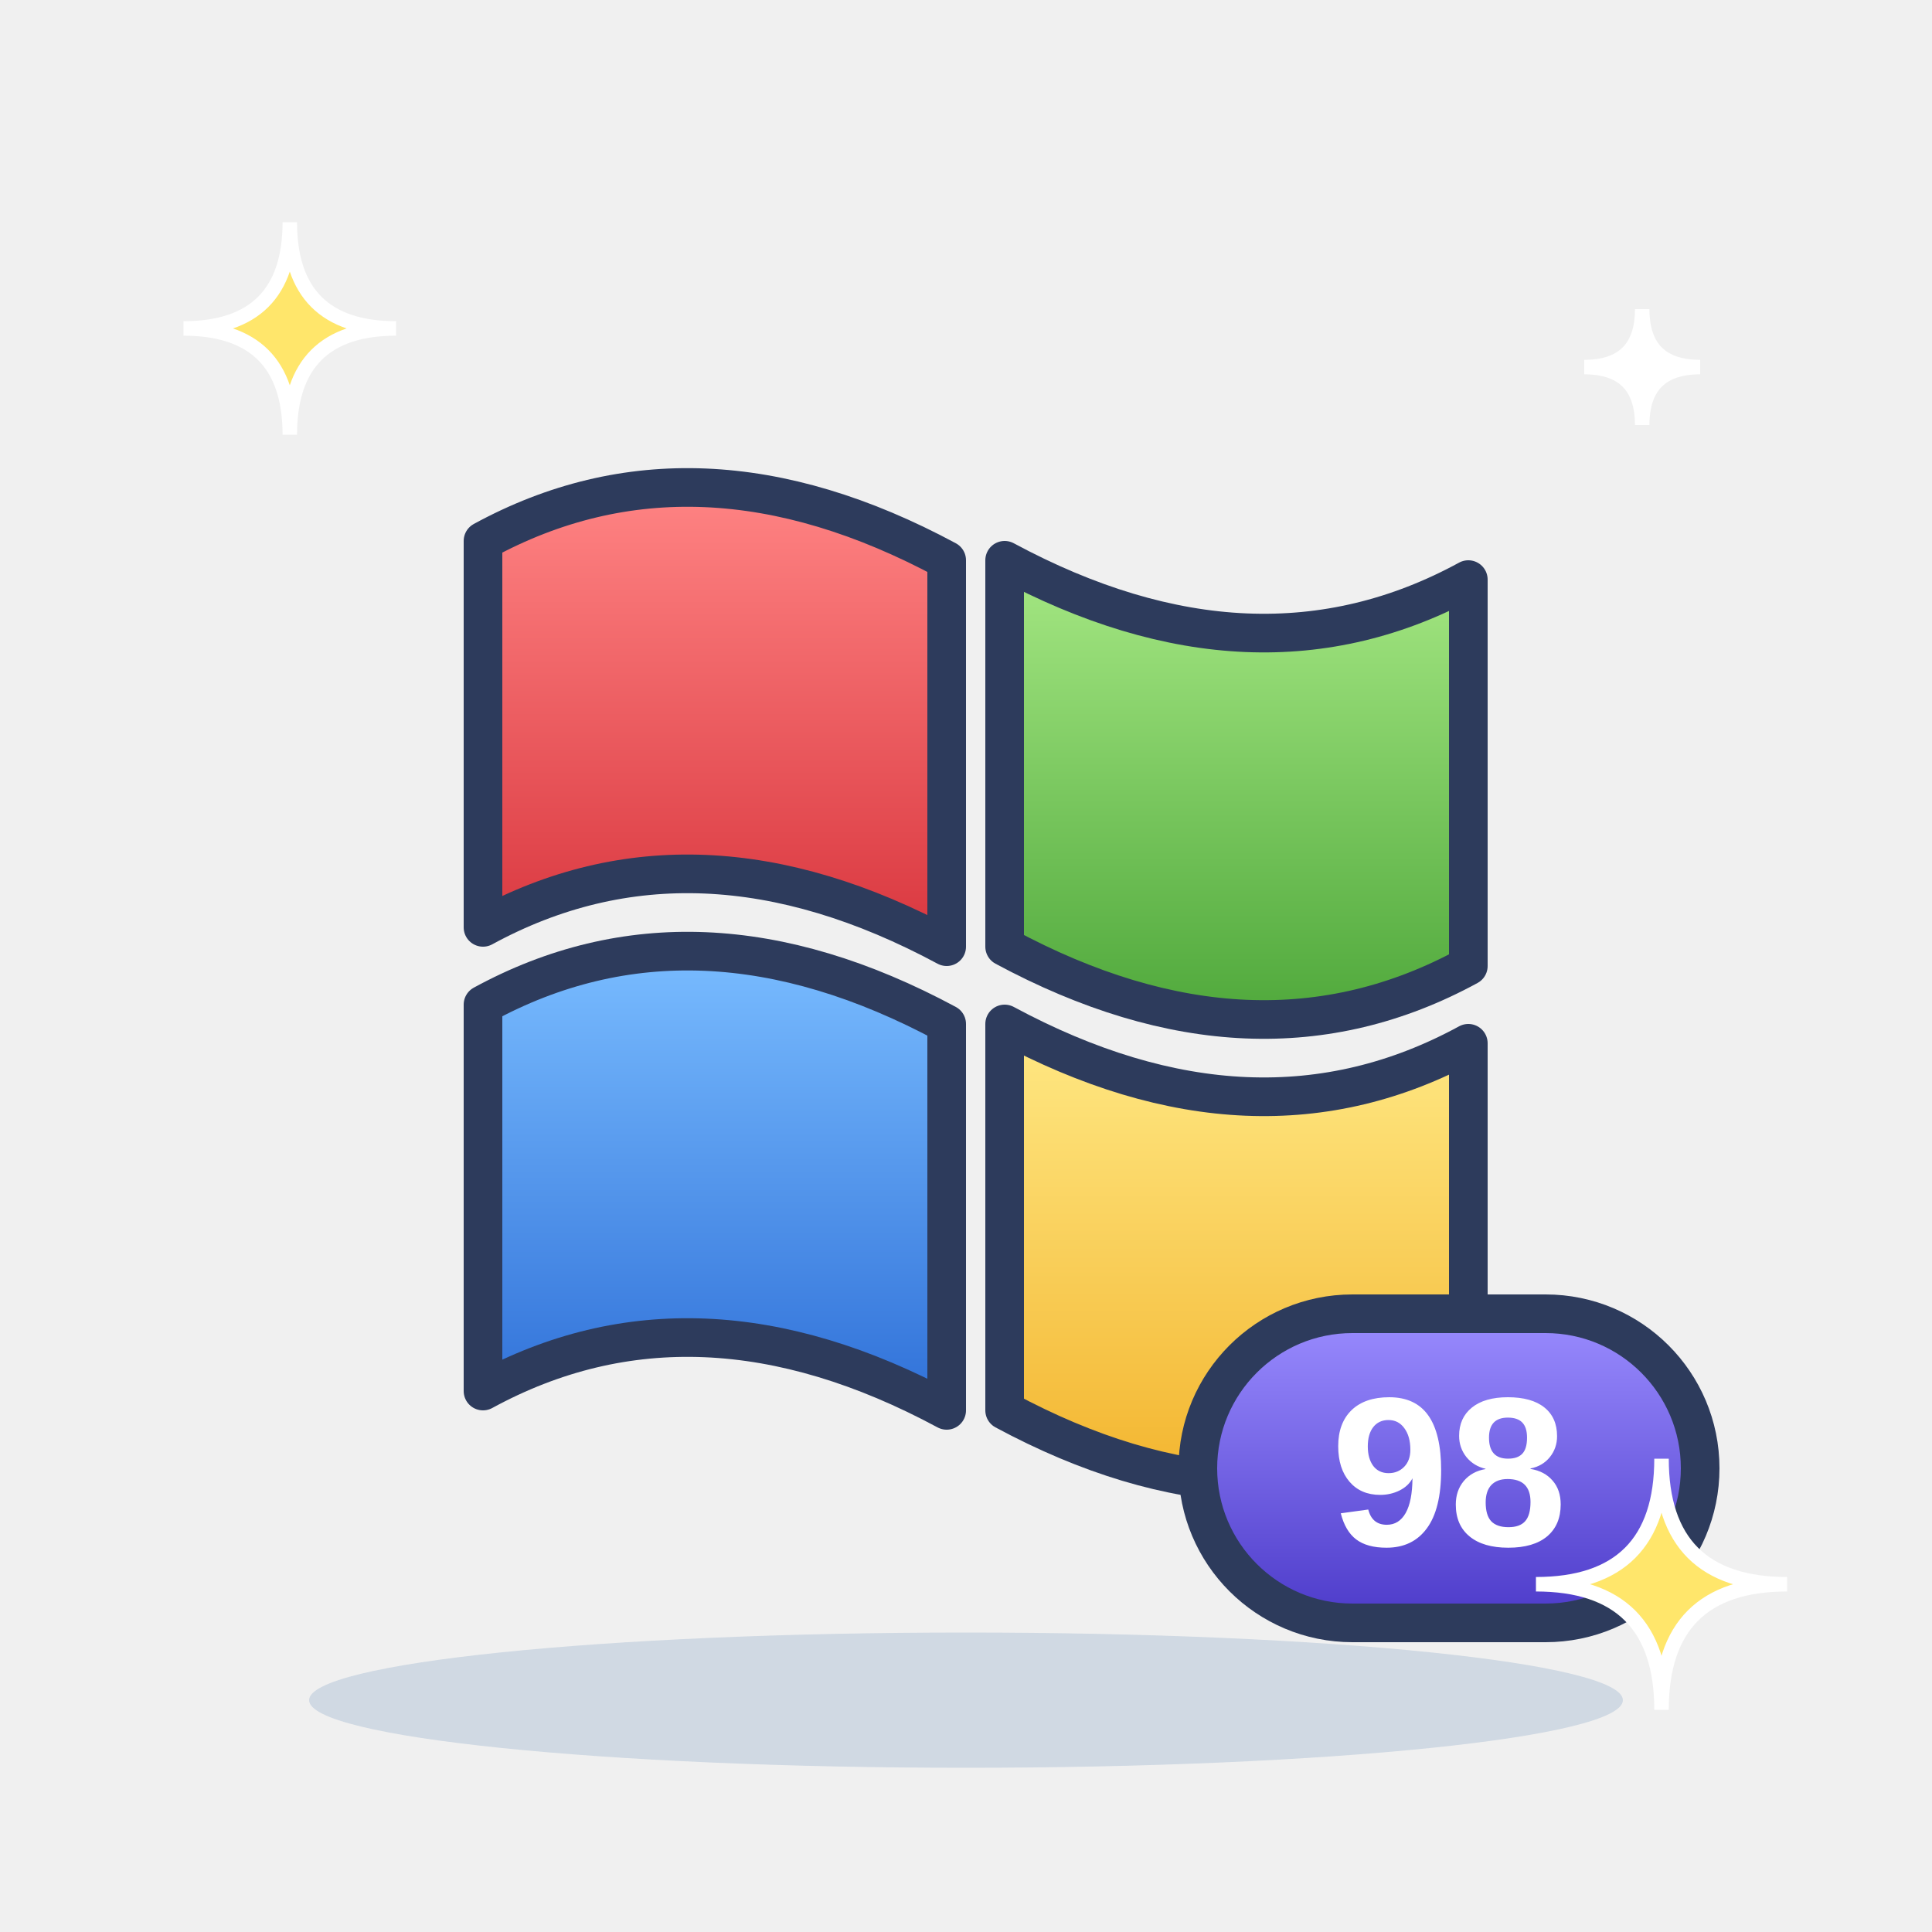
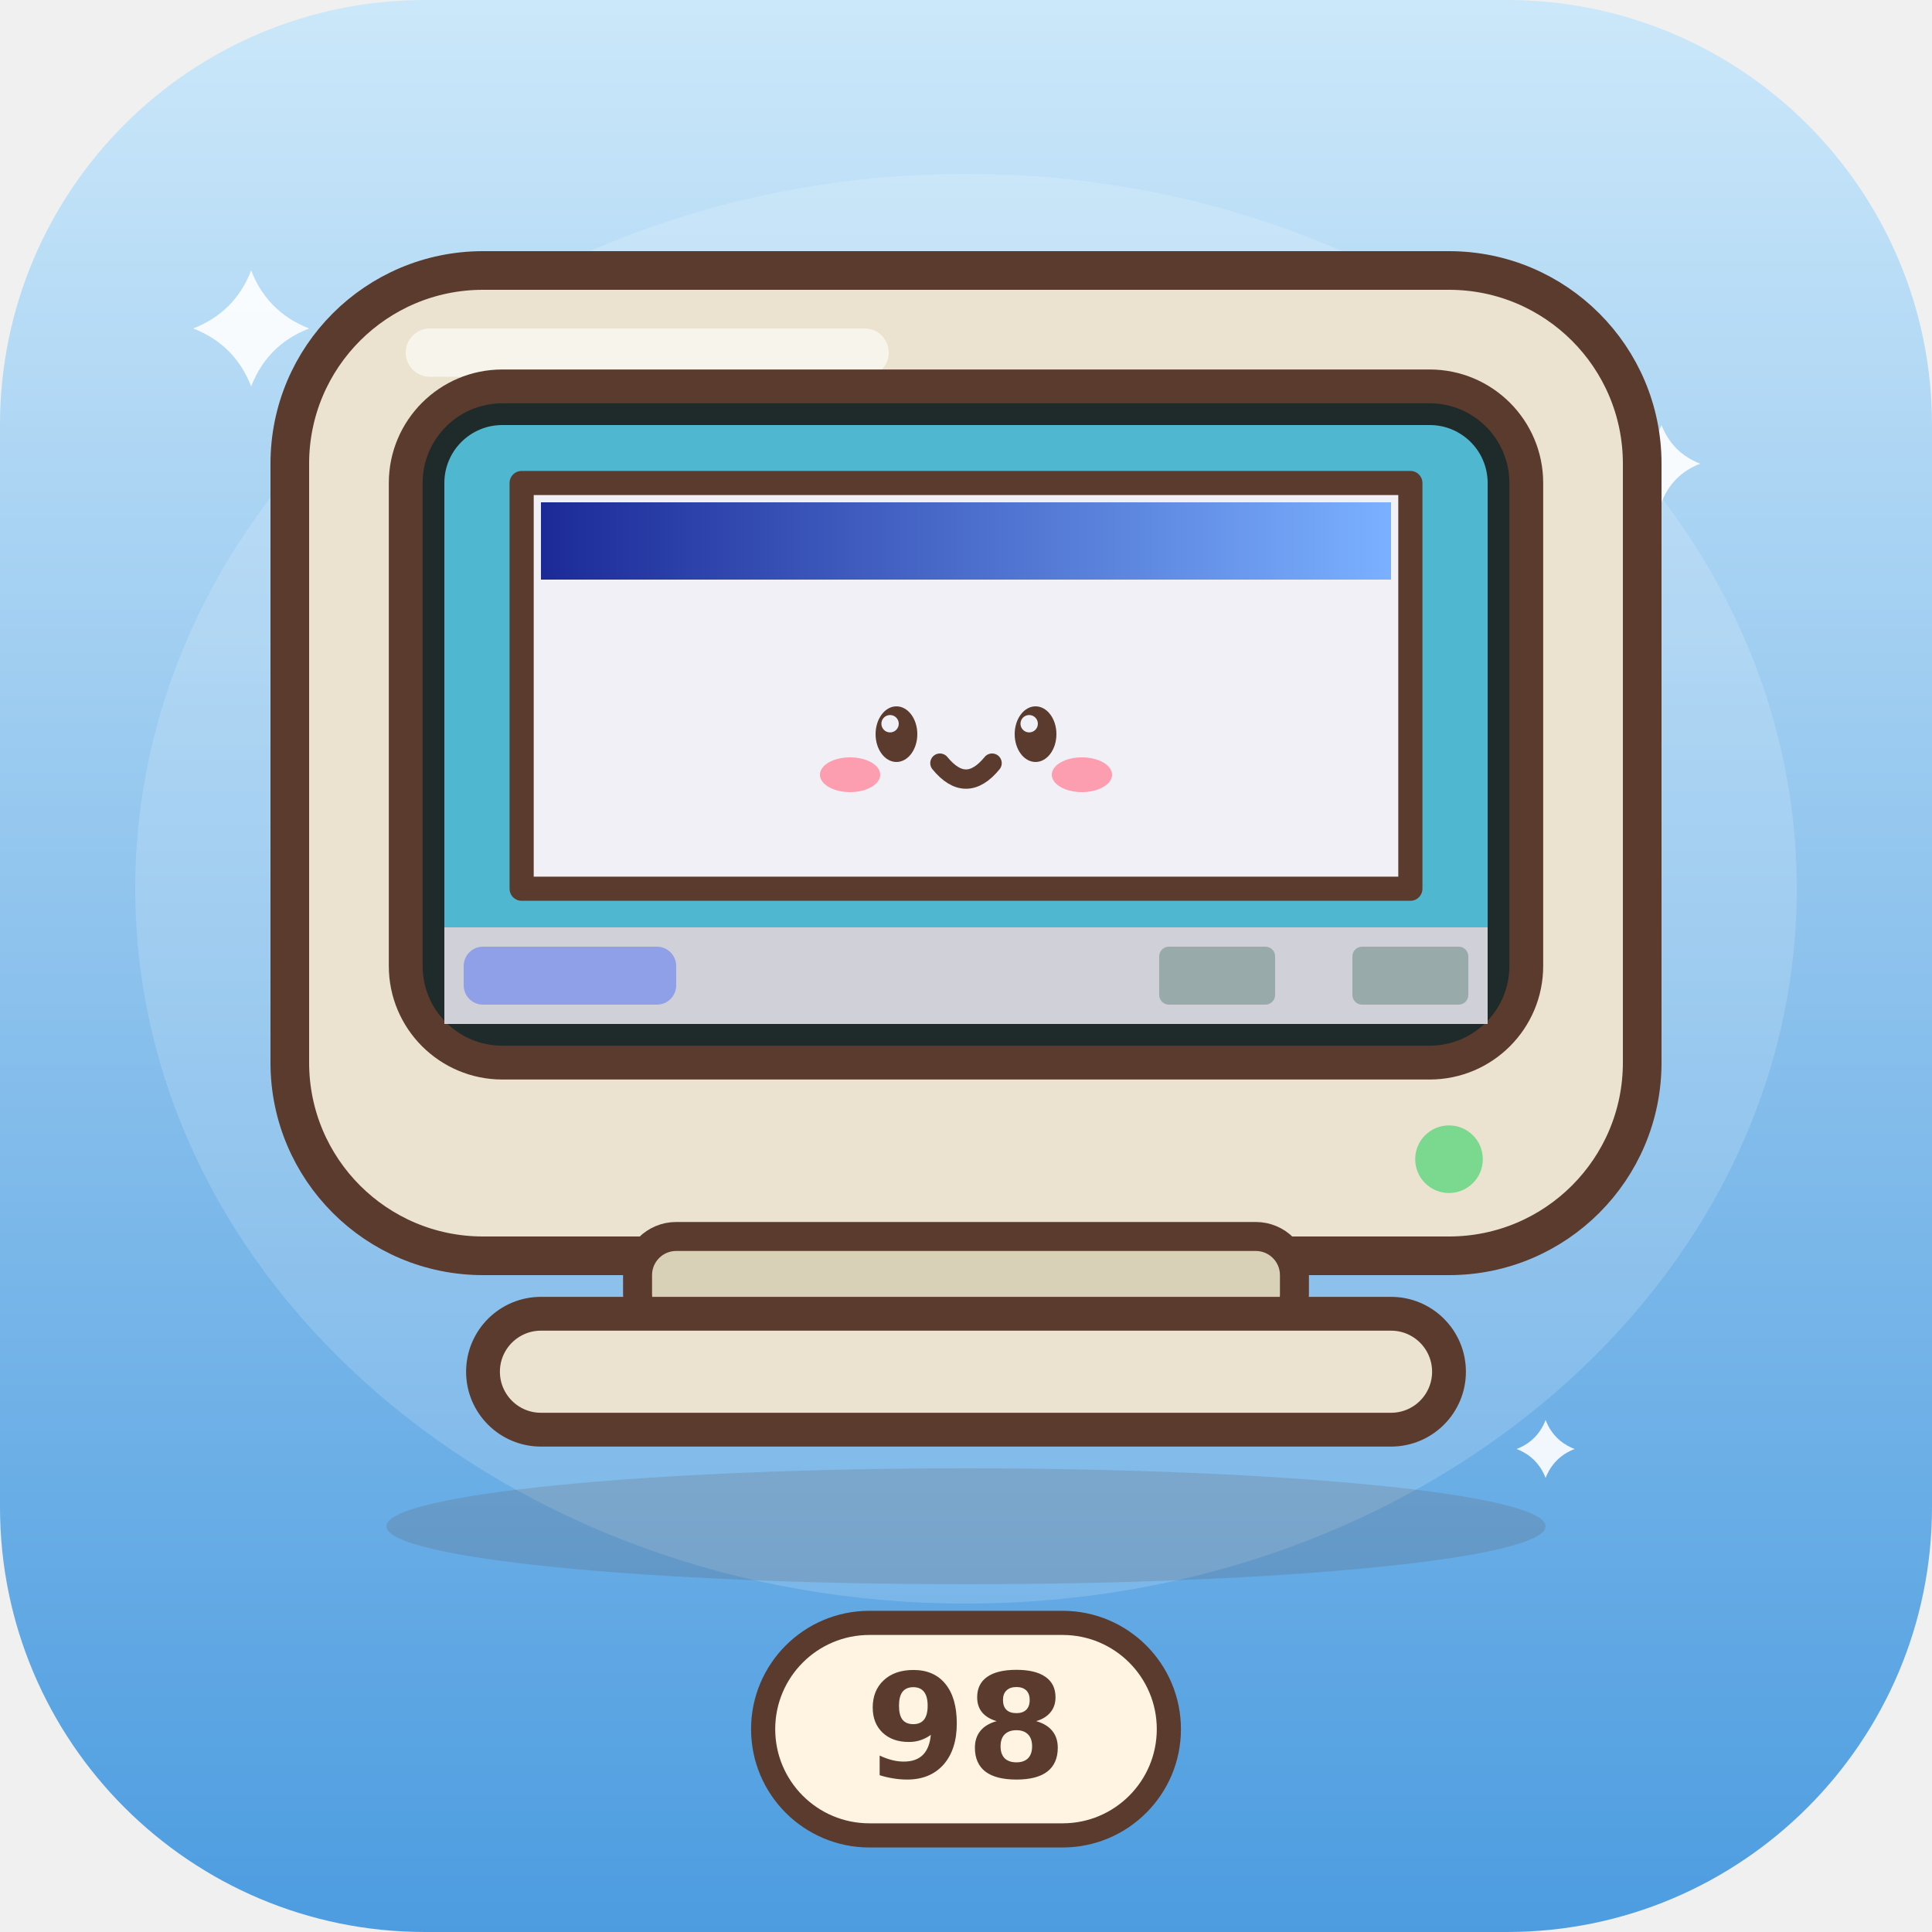
<svg xmlns="http://www.w3.org/2000/svg" viewBox="0 0 200 200" width="256" height="256">
  <defs>
-     <linearGradient id="red" x1="0" y1="0" x2="0" y2="1">
-       <stop offset="0" stop-color="#ff8484" />
-       <stop offset="1" stop-color="#d9363e" />
+     <linearGradient id="g23" x1="0" y1="0" x2="0" y2="1">
+       <stop offset="0" stop-color="#cce8fa" />
+       <stop offset="1" stop-color="#4c9ce0" />
    </linearGradient>
-     <linearGradient id="wh" x1="0" y1="0" x2="0" y2="1">
-       <stop offset="0" stop-color="#ffffff" />
-       <stop offset="1" stop-color="#d6dce8" />
-     </linearGradient>
-     <linearGradient id="cream" x1="0" y1="0" x2="0" y2="1">
-       <stop offset="0" stop-color="#fff7e2" />
-       <stop offset="1" stop-color="#e6d4aa" />
-     </linearGradient>
-     <linearGradient id="dk" x1="0" y1="0" x2="0" y2="1">
-       <stop offset="0" stop-color="#5c667c" />
-       <stop offset="1" stop-color="#2b3347" />
-     </linearGradient>
-     <linearGradient id="navy" x1="0" y1="0" x2="0" y2="1">
-       <stop offset="0" stop-color="#56699a" />
-       <stop offset="1" stop-color="#2a3a66" />
-     </linearGradient>
-     <linearGradient id="blu" x1="0" y1="0" x2="0" y2="1">
-       <stop offset="0" stop-color="#79bcff" />
-       <stop offset="1" stop-color="#2f70d8" />
-     </linearGradient>
-     <linearGradient id="pur" x1="0" y1="0" x2="0" y2="1">
-       <stop offset="0" stop-color="#cfaaff" />
-       <stop offset="1" stop-color="#7c50d2" />
-     </linearGradient>
-     <linearGradient id="ind" x1="0" y1="0" x2="0" y2="1">
-       <stop offset="0" stop-color="#9a8cff" />
-       <stop offset="1" stop-color="#4c3ac9" />
-     </linearGradient>
-     <linearGradient id="grn" x1="0" y1="0" x2="0" y2="1">
-       <stop offset="0" stop-color="#a6e884" />
-       <stop offset="1" stop-color="#4fa83b" />
-     </linearGradient>
-     <linearGradient id="lcd" x1="0" y1="0" x2="0" y2="1">
-       <stop offset="0" stop-color="#d2eba3" />
-       <stop offset="1" stop-color="#93bd5e" />
-     </linearGradient>
-     <linearGradient id="gry" x1="0" y1="0" x2="0" y2="1">
-       <stop offset="0" stop-color="#eceff5" />
-       <stop offset="1" stop-color="#adb5c7" />
-     </linearGradient>
-     <linearGradient id="sil" x1="0" y1="0" x2="0" y2="1">
-       <stop offset="0" stop-color="#f7f9fc" />
-       <stop offset="1" stop-color="#bcc4d4" />
-     </linearGradient>
-     <linearGradient id="yel" x1="0" y1="0" x2="0" y2="1">
-       <stop offset="0" stop-color="#ffe985" />
-       <stop offset="1" stop-color="#f3b52f" />
-     </linearGradient>
-     <linearGradient id="wood" x1="0" y1="0" x2="0" y2="1">
-       <stop offset="0" stop-color="#d39a5e" />
-       <stop offset="1" stop-color="#8c5729" />
-     </linearGradient>
-     <linearGradient id="org" x1="0" y1="0" x2="0" y2="1">
-       <stop offset="0" stop-color="#ffb870" />
-       <stop offset="1" stop-color="#ea7621" />
-     </linearGradient>
-     <linearGradient id="pnk" x1="0" y1="0" x2="0" y2="1">
-       <stop offset="0" stop-color="#ffa6cd" />
-       <stop offset="1" stop-color="#e2549c" />
+     <clipPath id="c23">
+       <rect width="200" height="200" rx="44" />
+     </clipPath>
+   </defs>
+   <rect width="200" height="200" rx="44" fill="url(#g23)" />
+   <ellipse cx="100" cy="92" rx="86" ry="74" fill="#fff" opacity=".16" />
+   <path d="M26 28Q27.68 32.32 32 34Q27.68 35.68 26 40Q24.32 35.68 20 34Q24.32 32.32 26 28Z" fill="#fff" opacity="0.9" />
+   <path d="M172 44Q173.12 46.88 176 48Q173.12 49.12 172 52Q170.88 49.12 168 48Q170.88 46.88 172 44Z" fill="#fff" opacity="0.9" />
+   <path d="M160 147Q160.84 149.16 163 150Q160.84 150.84 160 153Q159.16 150.84 157 150Q159.16 149.16 160 147Z" fill="#fff" opacity="0.9" />
+   <ellipse cx="100" cy="158" rx="60" ry="6" fill="#5a3b2e" opacity=".16" />
+   <rect x="30" y="28" width="140" height="102" rx="20" fill="#ebe3cf" stroke="#5a3b2e" stroke-width="4" stroke-linejoin="round" />
+   <rect x="42" y="34" width="50" height="5" rx="2.5" fill="#fff" opacity="0.6" />
+   <rect x="42" y="40" width="116" height="70" rx="10" fill="#1f2a2a" stroke="#5a3b2e" stroke-width="3.5" stroke-linejoin="round" />
+   <rect x="46" y="44" width="108" height="62" rx="6" fill="#4fb8d0" />
+   <rect x="54" y="50" width="92" height="42" rx="0" fill="#f0f0f6" stroke="#5a3b2e" stroke-width="2.5" stroke-linejoin="round" />
+   <defs>
+     <linearGradient id="t98">
+       <stop offset="0" stop-color="#1c2a98" />
+       <stop offset="1" stop-color="#7ab0ff" />
    </linearGradient>
  </defs>
-   <ellipse cx="100" cy="176" rx="68" ry="7" fill="#3b6ea8" opacity=".18" />
-   <path d="M50 56Q72 44 98 58V98Q72 84 50 96Z" fill="url(#red)" stroke="#2d3b5c" stroke-width="4" stroke-linejoin="round" stroke-linecap="round" />
-   <path d="M104 58Q130 72 152 60V100Q130 112 104 98Z" fill="url(#grn)" stroke="#2d3b5c" stroke-width="4" stroke-linejoin="round" stroke-linecap="round" />
-   <path d="M50 104Q72 92 98 106V146Q72 132 50 144Z" fill="url(#blu)" stroke="#2d3b5c" stroke-width="4" stroke-linejoin="round" stroke-linecap="round" />
-   <path d="M104 106Q130 120 152 108V148Q130 160 104 146Z" fill="url(#yel)" stroke="#2d3b5c" stroke-width="4" stroke-linejoin="round" stroke-linecap="round" />
-   <rect x="124" y="136" width="52" height="32" rx="16" fill="url(#ind)" stroke="#2d3b5c" stroke-width="4" stroke-linejoin="round" stroke-linecap="round" />
-   <text x="150" y="160" font-family="Arial Black,Arial,sans-serif" font-weight="900" font-size="22" fill="#fff" text-anchor="middle">98</text>
-   <path d="M30 23Q30 34 41 34Q30 34 30 45Q30 34 19 34Q30 34 30 23Z" fill="#ffe66b" stroke="#fff" stroke-width="1.5" />
-   <path d="M172 151Q172 164 185 164Q172 164 172 177Q172 164 159 164Q172 164 172 151Z" fill="#ffe66b" stroke="#fff" stroke-width="1.5" />
-   <path d="M170 32Q170 38 176 38Q170 38 170 44Q170 38 164 38Q170 38 170 32Z" fill="#fff" stroke="#fff" stroke-width="1.5" />
+   <rect x="56" y="52" width="88" height="8" rx="0" fill="url(#t98)" />
+   <ellipse cx="92.8" cy="76" rx="2.16" ry="2.88" fill="#5a3b2e" />
+   <ellipse cx="107.2" cy="76" rx="2.16" ry="2.88" fill="#5a3b2e" />
+   <circle cx="92.14" cy="74.92" r="0.9" fill="#f0f0f6" />
+   <circle cx="106.54" cy="74.92" r="0.9" fill="#f0f0f6" />
+   <ellipse cx="88.0" cy="80.2" rx="3.12" ry="1.8" fill="#ff8fa3" opacity=".85" />
+   <ellipse cx="112.0" cy="80.2" rx="3.12" ry="1.8" fill="#ff8fa3" opacity=".85" />
+   <path d="M97.3 79.0q2.7 3.3 5.4 0" fill="none" stroke="#5a3b2e" stroke-width="2" stroke-linecap="round" />
+   <rect x="46" y="96" width="108" height="10" rx="0" fill="#d0d0d8" />
+   <rect x="48" y="98" width="22" height="6" rx="2" fill="#8fa0e8" />
+   <rect x="140" y="98" width="12" height="6" rx="1" fill="#9aa" />
+   <rect x="120" y="98" width="12" height="6" rx="1" fill="#9aa" />
+   <rect x="66" y="128" width="68" height="10" rx="4" fill="#d9d0b8" stroke="#5a3b2e" stroke-width="3" stroke-linejoin="round" />
+   <rect x="50" y="136" width="100" height="12" rx="6" fill="#ebe3cf" stroke="#5a3b2e" stroke-width="3.5" stroke-linejoin="round" />
+   <circle cx="150" cy="120" r="3.5" fill="#7bd88f" />
+   <rect x="79.0" y="168" width="42" height="22" rx="11" fill="#fff4e2" stroke="#5a3b2e" stroke-width="2.5" />
+   <text x="100" y="184" font-family="Jua,Gowun Dodum,DejaVu Sans,Arial,sans-serif" font-weight="900" font-size="15" text-anchor="middle" fill="#5a3b2e">98</text>
</svg>
